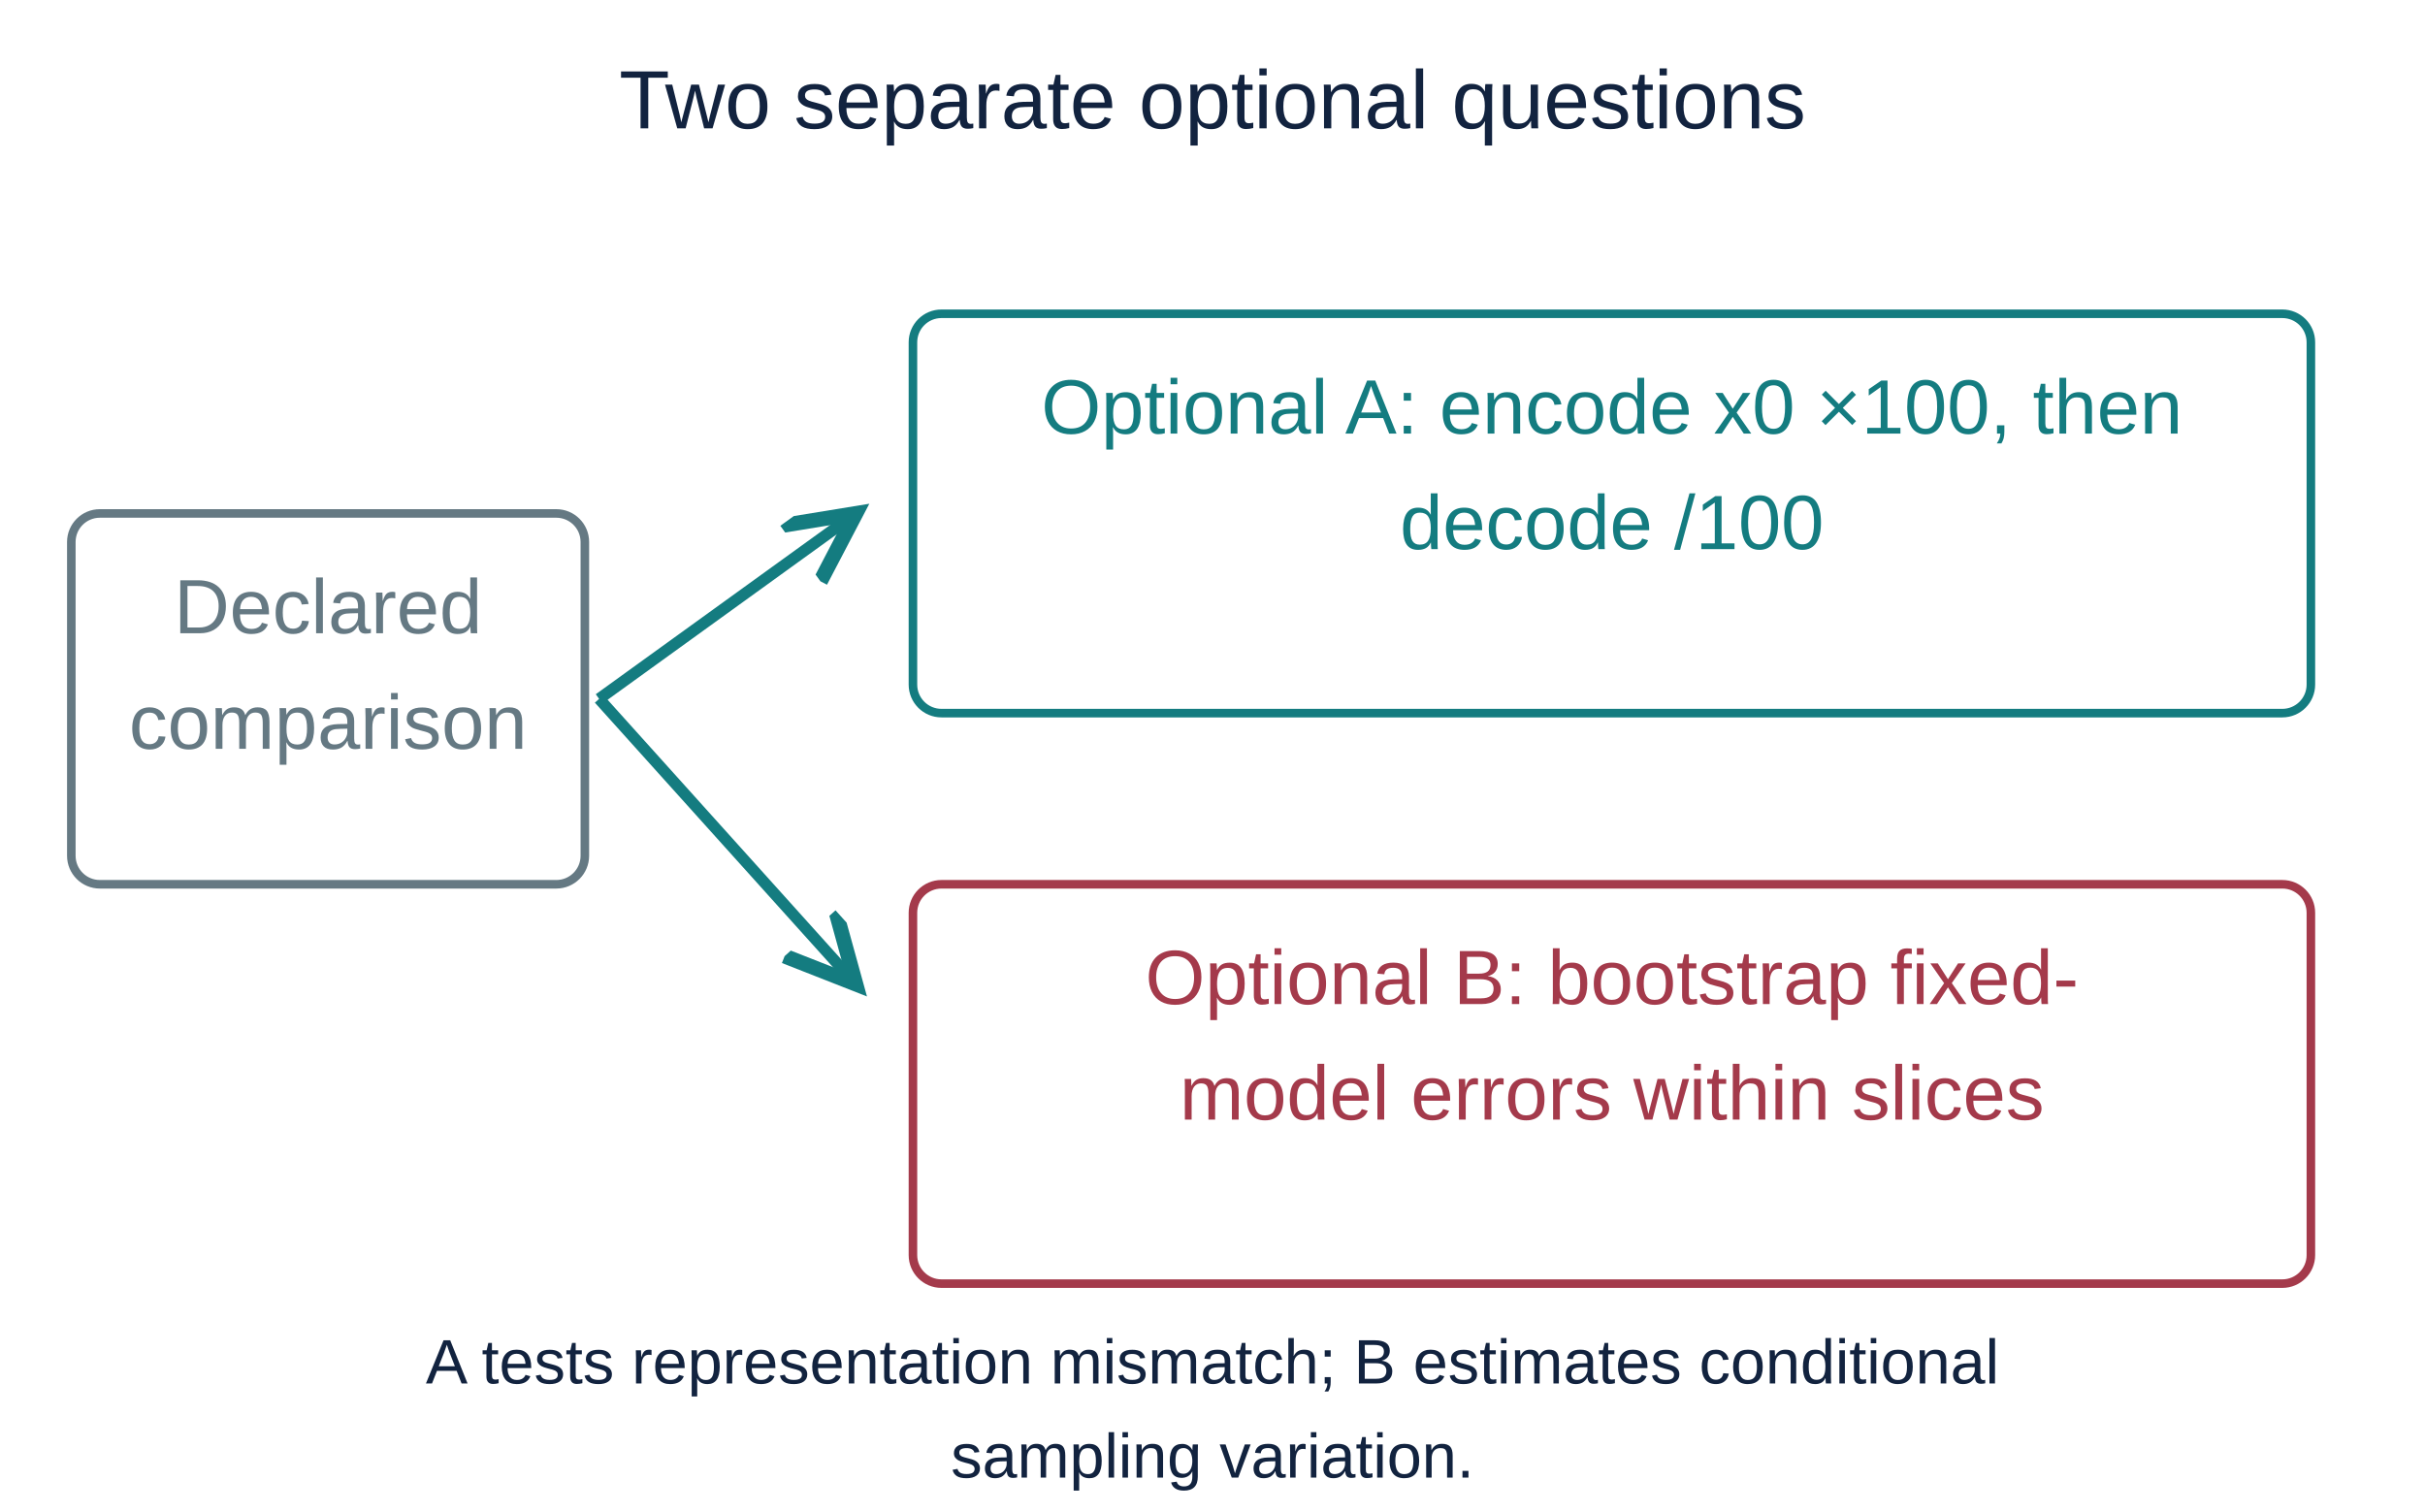
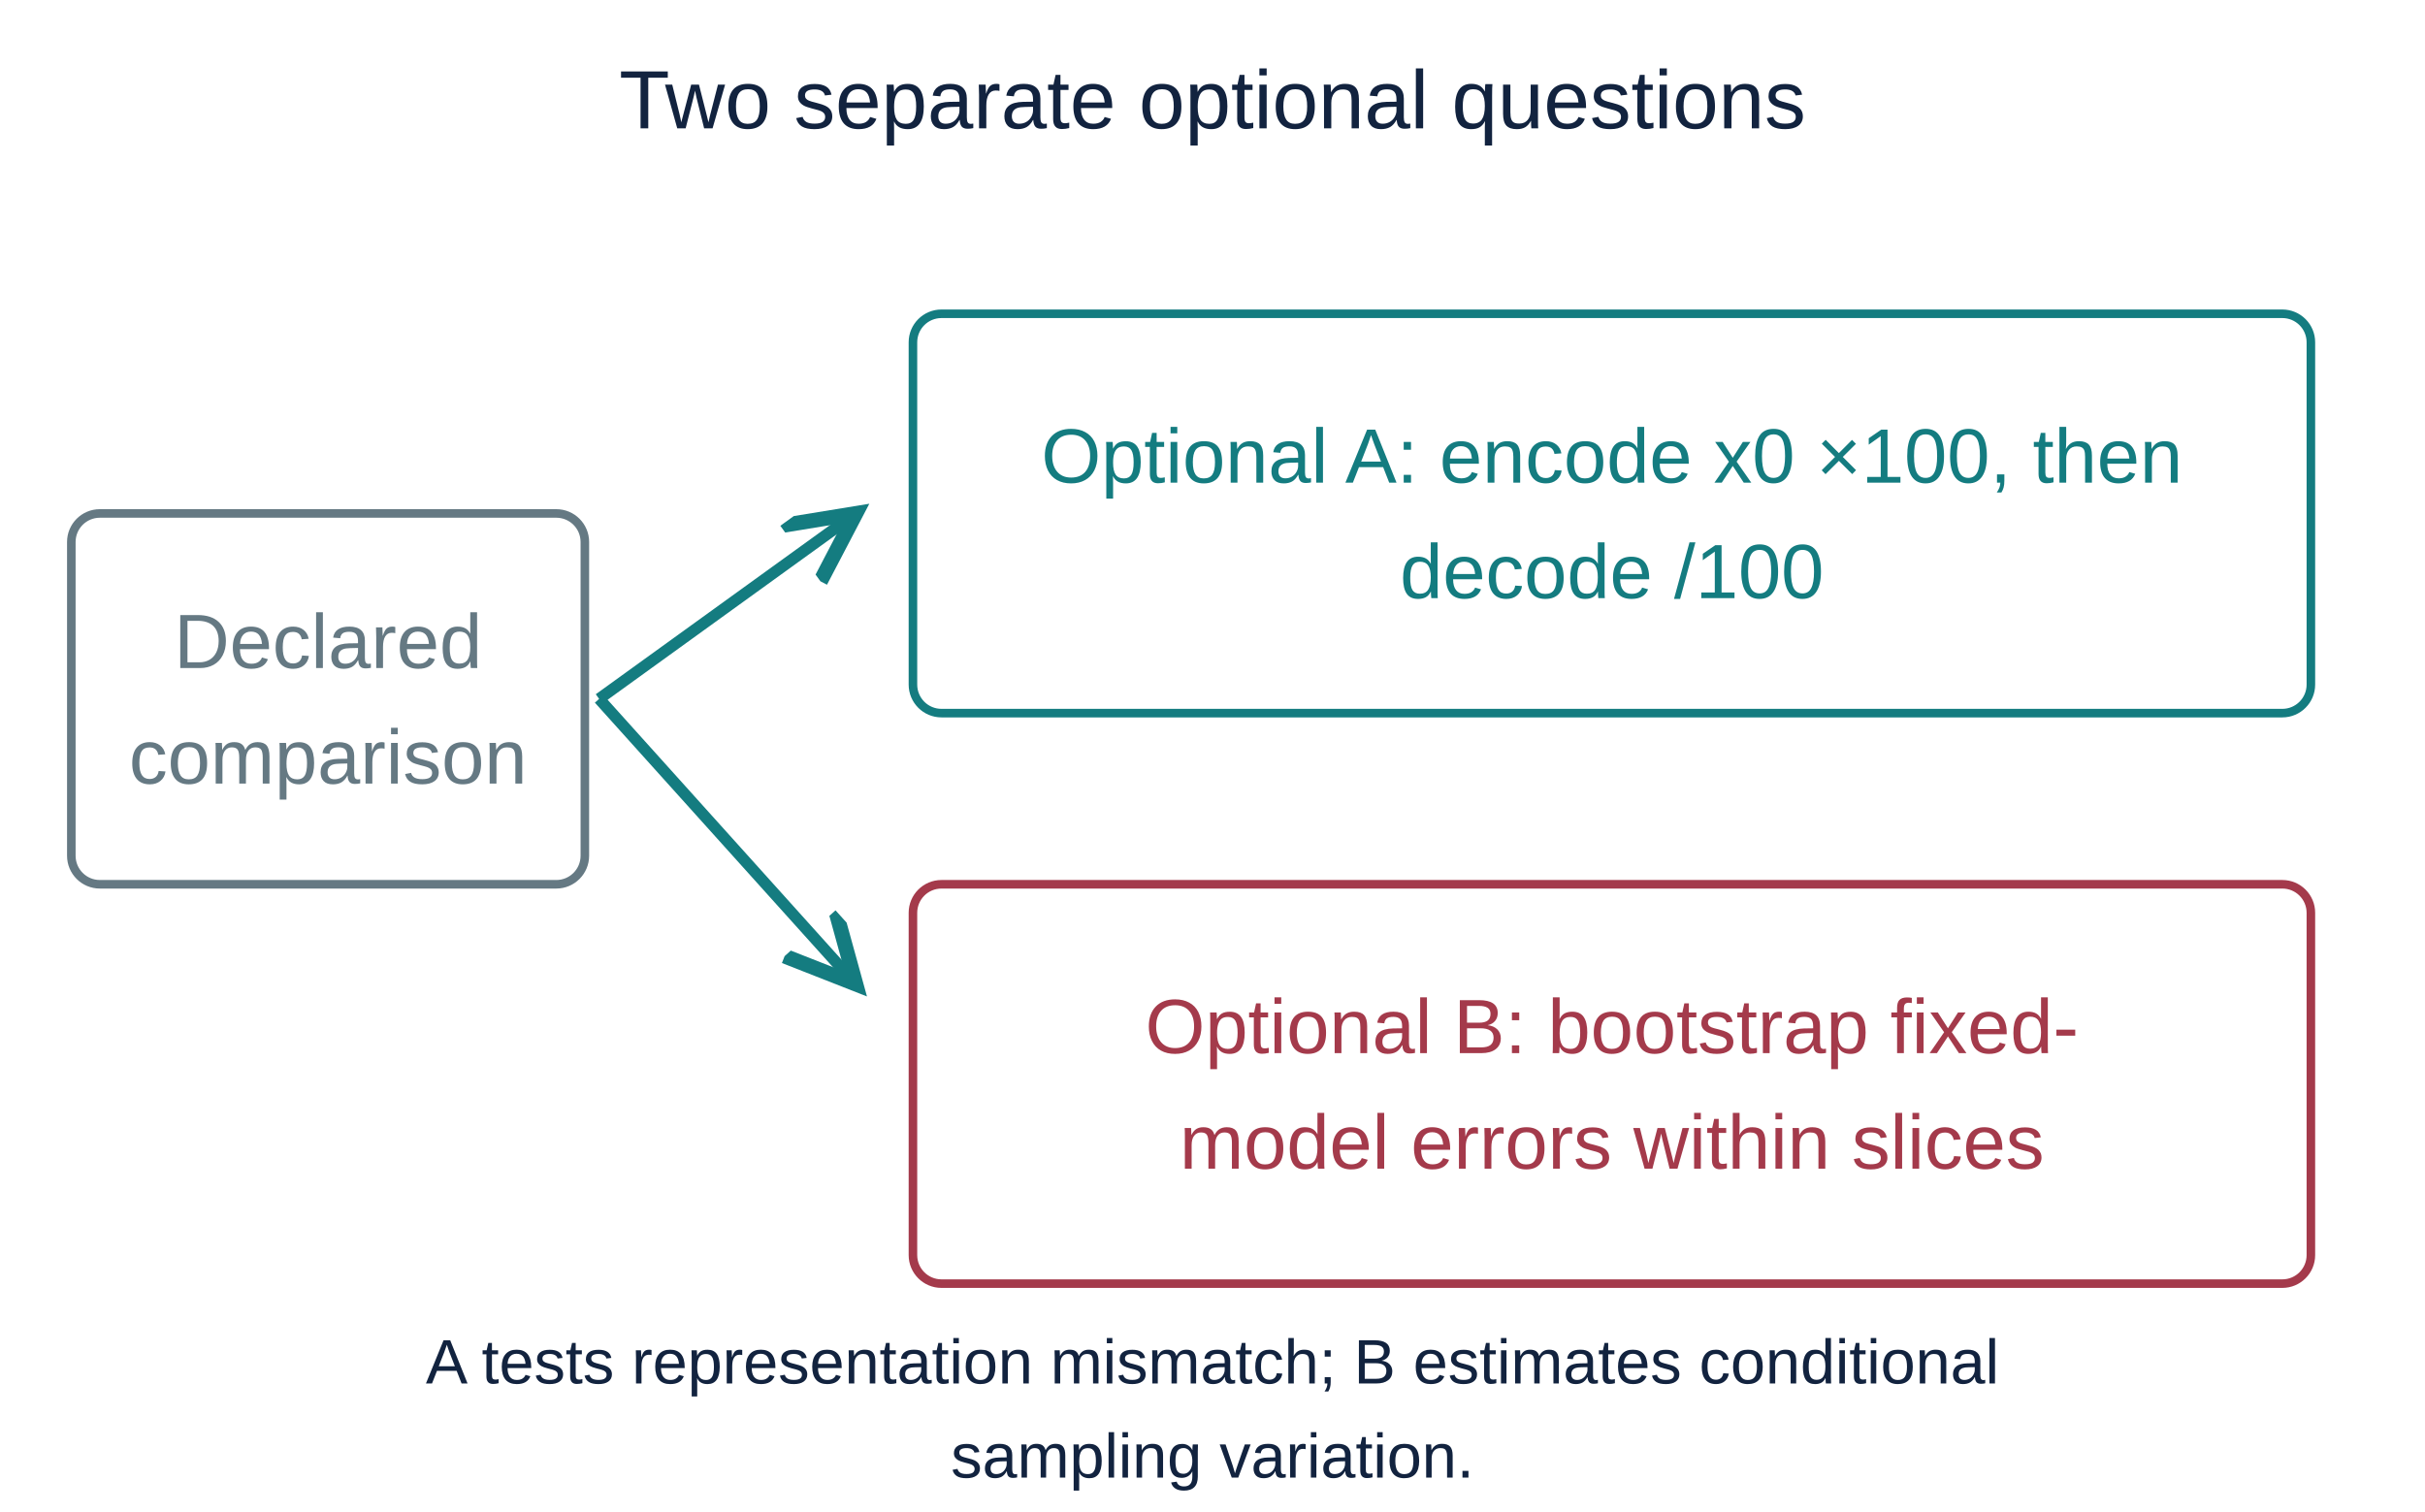
<svg xmlns="http://www.w3.org/2000/svg" viewBox="0 0 850 530" font-family="Arial,sans-serif" role="img" aria-label="Two separate optional questions">
  <defs>
    <marker id="a" markerWidth="8" markerHeight="8" refX="6" refY="3" orient="auto">
      <path d="M0 0 L6 3 L0 6" fill="none" stroke="#147c80" stroke-width="1.3" />
    </marker>
  </defs>
  <text x="425" y="45.0" font-size="29" text-anchor="middle" fill="#12233f">Two separate optional questions</text>
-   <rect x="25" y="180" width="180" height="130" rx="10" fill="none" stroke="#657983" stroke-width="3" />
-   <text x="115.0" y="222.0" font-size="27" text-anchor="middle" fill="#657983">Declared</text>
-   <text x="115.0" y="262.5" font-size="27" text-anchor="middle" fill="#657983">comparison</text>
+   <g class="node">
+     <rect x="25" y="180" width="180" height="130" rx="10" fill="none" stroke="#657983" stroke-width="3" />
+     <text x="115.0" y="234.2" font-size="27" text-anchor="middle" fill="#657983">Declared</text>
+     <text x="115.0" y="274.7" font-size="27" text-anchor="middle" fill="#657983">comparison</text>
+   </g>
  <path d="M210 245 L300 180" fill="none" stroke="#147c80" stroke-width="4" marker-end="url(#a)" />
  <path d="M210 245 L300 345" fill="none" stroke="#147c80" stroke-width="4" marker-end="url(#a)" />
-   <rect x="320" y="110" width="490" height="140" rx="10" fill="none" stroke="#147c80" stroke-width="3" />
-   <text x="565.0" y="152.0" font-size="27" text-anchor="middle" fill="#147c80">Optional A: encode x0 ×100, then</text>
-   <text x="565.0" y="192.5" font-size="27" text-anchor="middle" fill="#147c80">decode /100</text>
-   <rect x="320" y="310" width="490" height="140" rx="10" fill="none" stroke="#a43a4b" stroke-width="3" />
-   <text x="565.0" y="352.0" font-size="27" text-anchor="middle" fill="#a43a4b">Optional B: bootstrap fixed-</text>
-   <text x="565.0" y="392.5" font-size="27" text-anchor="middle" fill="#a43a4b">model errors within slices</text>
+   <g class="node">
+     <rect x="320" y="110" width="490" height="140" rx="10" fill="none" stroke="#147c80" stroke-width="3" />
+     <text x="565.0" y="169.2" font-size="27" text-anchor="middle" fill="#147c80">Optional A: encode x0 ×100, then</text>
+     <text x="565.0" y="209.7" font-size="27" text-anchor="middle" fill="#147c80">decode /100</text>
+   </g>
+   <g class="node">
+     <rect x="320" y="310" width="490" height="140" rx="10" fill="none" stroke="#a43a4b" stroke-width="3" />
+     <text x="565.0" y="369.2" font-size="27" text-anchor="middle" fill="#a43a4b">Optional B: bootstrap fixed-</text>
+     <text x="565.0" y="409.7" font-size="27" text-anchor="middle" fill="#a43a4b">model errors within slices</text>
+   </g>
  <text x="425" y="485.0" font-size="22" text-anchor="middle" fill="#12233f">A tests representation mismatch; B estimates conditional</text>
  <text x="425" y="518.0" font-size="22" text-anchor="middle" fill="#12233f">sampling variation.</text>
</svg>
